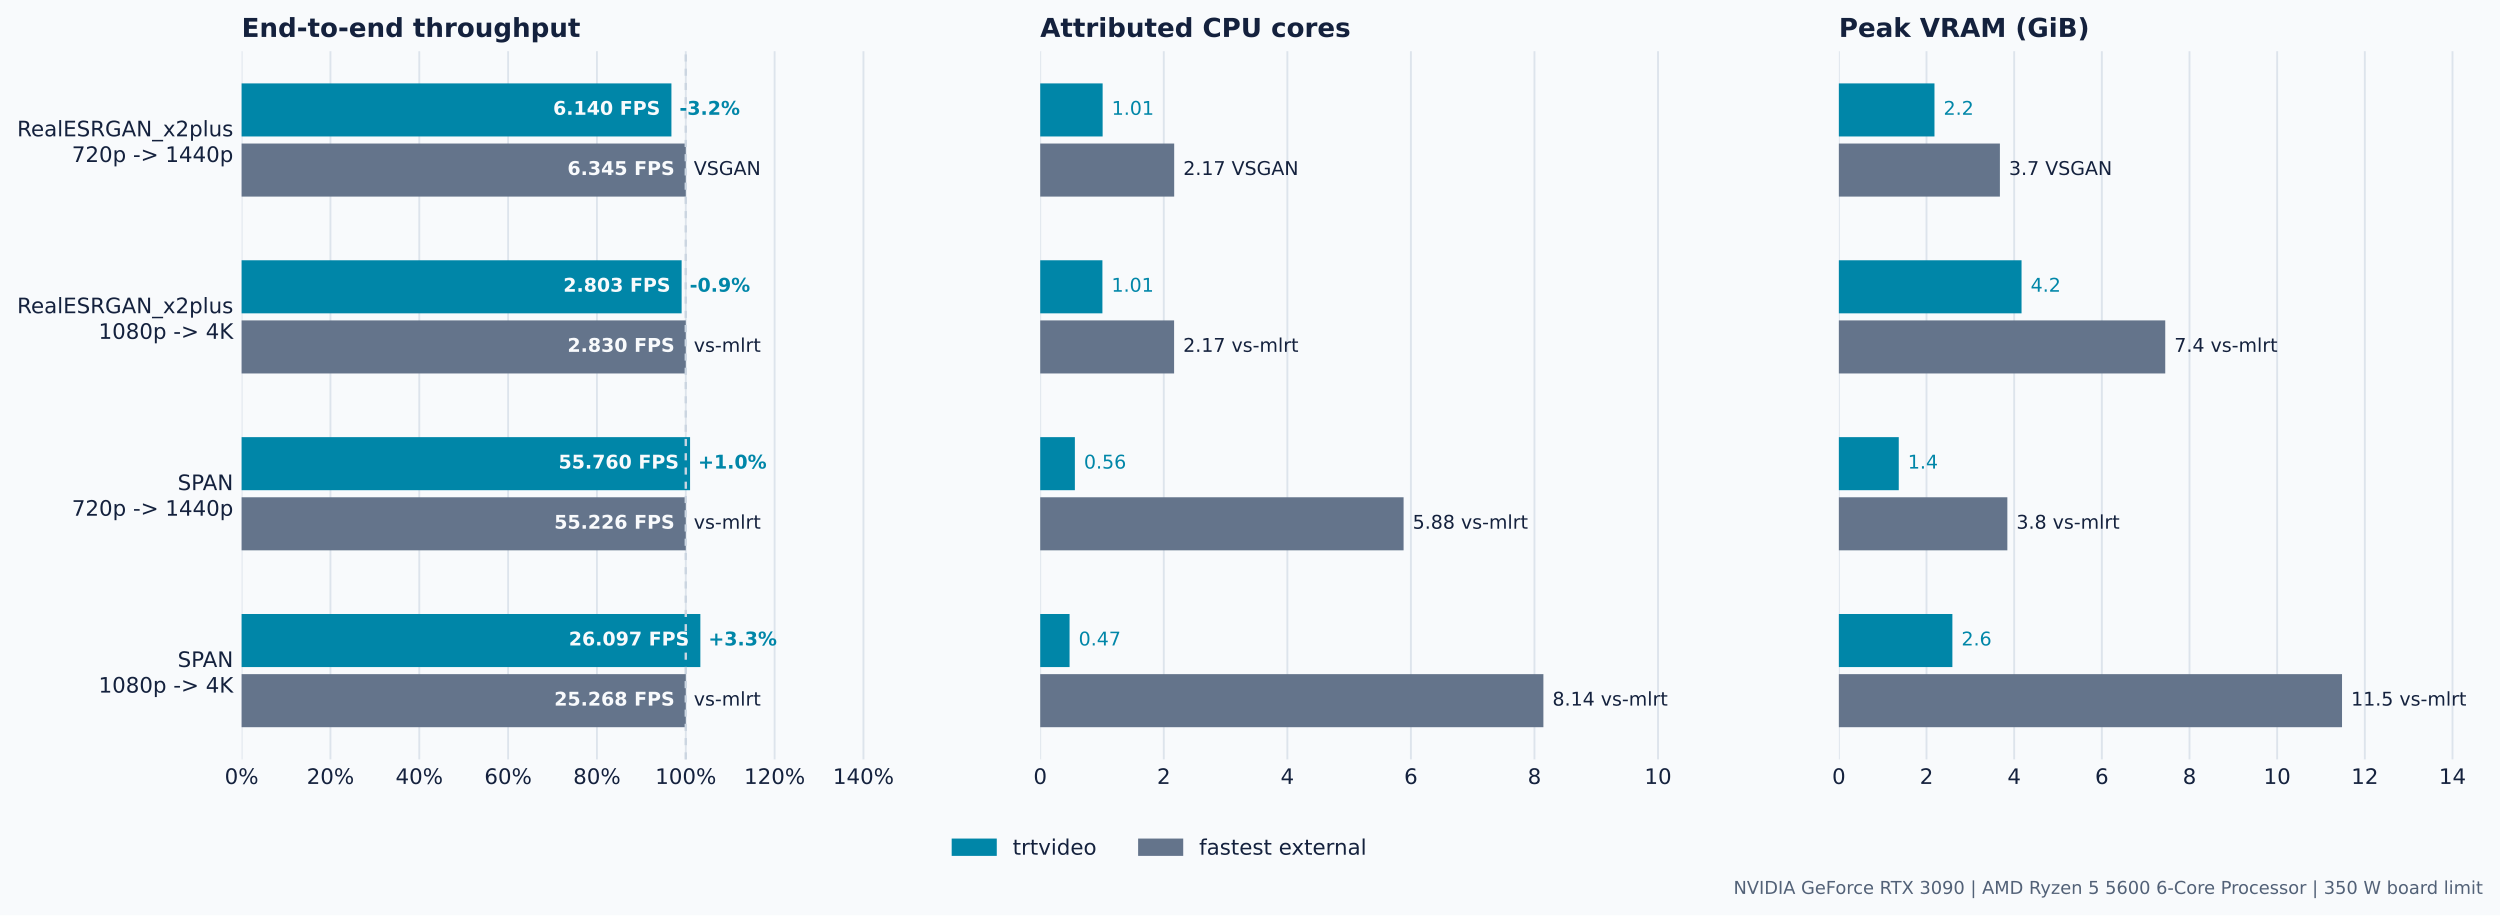
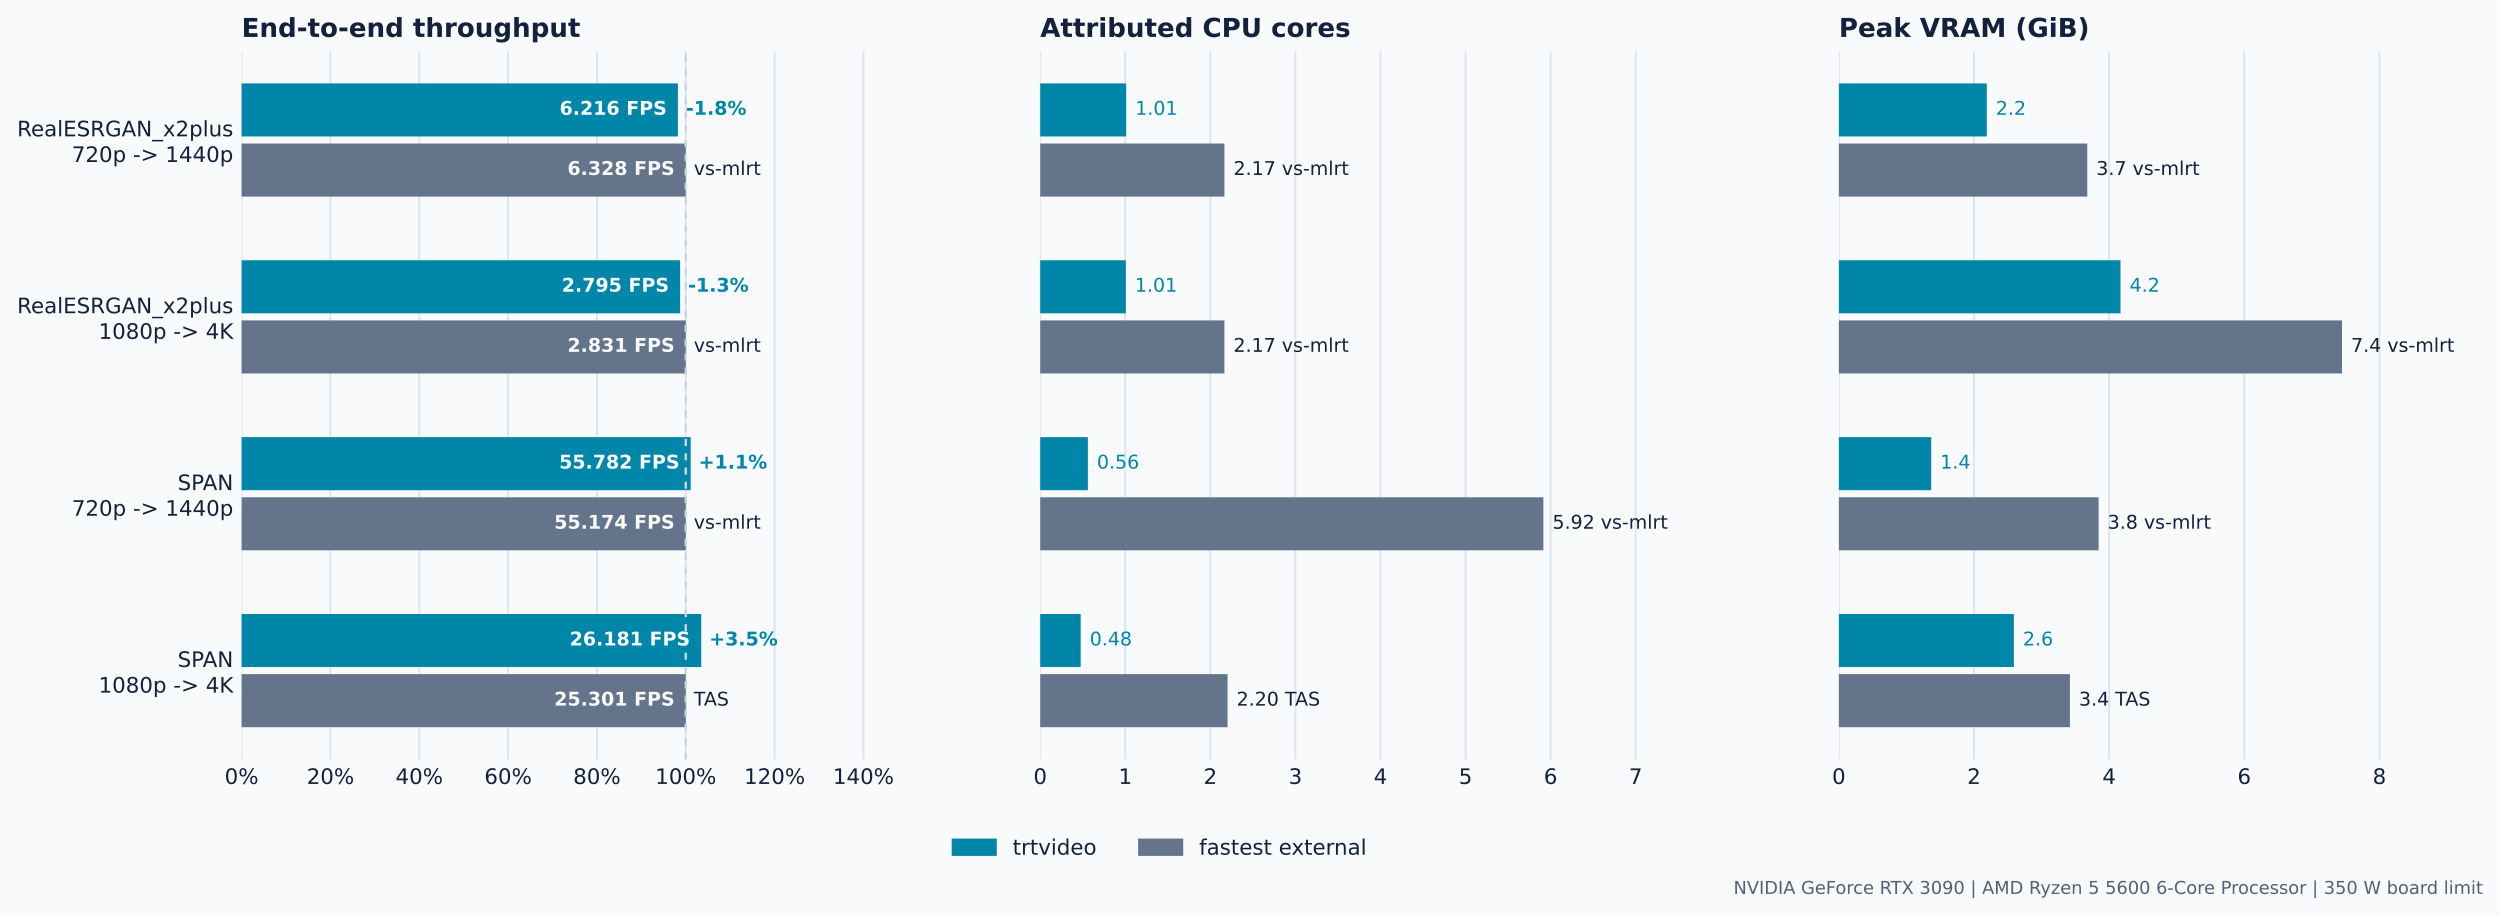
<svg xmlns="http://www.w3.org/2000/svg" width="1053.188pt" height="385.59pt" viewBox="0 0 1053.188 385.59" version="1.1">
  <defs>
    <style type="text/css">*{stroke-linejoin: round; stroke-linecap: butt}</style>
  </defs>
  <g id="figure_1">
    <g id="patch_1">
      <path d="M -0 385.59 L 1053.188 385.59 L 1053.188 0 L -0 0 z " style="fill: #f8fafc" />
    </g>
    <g id="axes_1">
      <g id="patch_2">
        <path d="M 101.78 319.926 L 373.104 319.926 L 373.104 21.558 L 101.78 21.558 z " style="fill: #f8fafc" />
      </g>
      <g id="matplotlib.axis_1">
        <g id="xtick_1">
          <g id="line2d_1">
            <path d="M 101.78 319.926 L 101.78 21.558 " clip-path="url(#p03f4d506e8)" style="fill: none; stroke: #cbd5e1; stroke-opacity: 0.6; stroke-width: 0.8; stroke-linecap: square" />
          </g>
          <g id="line2d_2" />
          <g id="text_1">
            <text style="font-size: 9px; font-family: 'DejaVu Sans'; text-anchor: middle; fill: #14213d" x="101.78" y="330.264" transform="rotate(-0 101.78 330.2642)">0%</text>
          </g>
        </g>
        <g id="xtick_2">
          <g id="line2d_3">
            <path d="M 139.204 319.926 L 139.204 21.558 " clip-path="url(#p03f4d506e8)" style="fill: none; stroke: #cbd5e1; stroke-opacity: 0.6; stroke-width: 0.8; stroke-linecap: square" />
          </g>
          <g id="line2d_4" />
          <g id="text_2">
            <text style="font-size: 9px; font-family: 'DejaVu Sans'; text-anchor: middle; fill: #14213d" x="139.204" y="330.264" transform="rotate(-0 139.204 330.2642)">20%</text>
          </g>
        </g>
        <g id="xtick_3">
          <g id="line2d_5">
            <path d="M 176.628 319.926 L 176.628 21.558 " clip-path="url(#p03f4d506e8)" style="fill: none; stroke: #cbd5e1; stroke-opacity: 0.6; stroke-width: 0.8; stroke-linecap: square" />
          </g>
          <g id="line2d_6" />
          <g id="text_3">
            <text style="font-size: 9px; font-family: 'DejaVu Sans'; text-anchor: middle; fill: #14213d" x="176.628" y="330.264" transform="rotate(-0 176.628 330.2642)">40%</text>
          </g>
        </g>
        <g id="xtick_4">
          <g id="line2d_7">
            <path d="M 214.052 319.926 L 214.052 21.558 " clip-path="url(#p03f4d506e8)" style="fill: none; stroke: #cbd5e1; stroke-opacity: 0.6; stroke-width: 0.8; stroke-linecap: square" />
          </g>
          <g id="line2d_8" />
          <g id="text_4">
            <text style="font-size: 9px; font-family: 'DejaVu Sans'; text-anchor: middle; fill: #14213d" x="214.052" y="330.264" transform="rotate(-0 214.0521 330.2642)">60%</text>
          </g>
        </g>
        <g id="xtick_5">
          <g id="line2d_9">
            <path d="M 251.476 319.926 L 251.476 21.558 " clip-path="url(#p03f4d506e8)" style="fill: none; stroke: #cbd5e1; stroke-opacity: 0.6; stroke-width: 0.8; stroke-linecap: square" />
          </g>
          <g id="line2d_10" />
          <g id="text_5">
            <text style="font-size: 9px; font-family: 'DejaVu Sans'; text-anchor: middle; fill: #14213d" x="251.476" y="330.264" transform="rotate(-0 251.4761 330.2642)">80%</text>
          </g>
        </g>
        <g id="xtick_6">
          <g id="line2d_11">
            <path d="M 288.9 319.926 L 288.9 21.558 " clip-path="url(#p03f4d506e8)" style="fill: none; stroke: #cbd5e1; stroke-opacity: 0.6; stroke-width: 0.8; stroke-linecap: square" />
          </g>
          <g id="line2d_12" />
          <g id="text_6">
            <text style="font-size: 9px; font-family: 'DejaVu Sans'; text-anchor: middle; fill: #14213d" x="288.9" y="330.264" transform="rotate(-0 288.9001 330.2642)">100%</text>
          </g>
        </g>
        <g id="xtick_7">
          <g id="line2d_13">
            <path d="M 326.324 319.926 L 326.324 21.558 " clip-path="url(#p03f4d506e8)" style="fill: none; stroke: #cbd5e1; stroke-opacity: 0.6; stroke-width: 0.8; stroke-linecap: square" />
          </g>
          <g id="line2d_14" />
          <g id="text_7">
            <text style="font-size: 9px; font-family: 'DejaVu Sans'; text-anchor: middle; fill: #14213d" x="326.324" y="330.264" transform="rotate(-0 326.3241 330.2642)">120%</text>
          </g>
        </g>
        <g id="xtick_8">
          <g id="line2d_15">
            <path d="M 363.748 319.926 L 363.748 21.558 " clip-path="url(#p03f4d506e8)" style="fill: none; stroke: #cbd5e1; stroke-opacity: 0.6; stroke-width: 0.8; stroke-linecap: square" />
          </g>
          <g id="line2d_16" />
          <g id="text_8">
            <text style="font-size: 9px; font-family: 'DejaVu Sans'; text-anchor: middle; fill: #14213d" x="363.748" y="330.264" transform="rotate(-0 363.7481 330.2642)">140%</text>
          </g>
        </g>
      </g>
      <g id="matplotlib.axis_2">
        <g id="ytick_1">
          <g id="line2d_17" />
          <g id="text_9">
            <text style="font-size: 9px; font-family: 'DejaVu Sans'; fill: #14213d" transform="translate(7.2 57.43491)">RealESRGAN_x2plus</text>
            <text style="font-size: 9px; font-family: 'DejaVu Sans'; fill: #14213d" transform="translate(30.25969 68.23667)">720p -&gt; 1440p</text>
          </g>
        </g>
        <g id="ytick_2">
          <g id="line2d_18" />
          <g id="text_10">
            <text style="font-size: 9px; font-family: 'DejaVu Sans'; fill: #14213d" transform="translate(7.2 131.9524)">RealESRGAN_x2plus</text>
            <text style="font-size: 9px; font-family: 'DejaVu Sans'; fill: #14213d" transform="translate(41.52375 142.7542)">1080p -&gt; 4K</text>
          </g>
        </g>
        <g id="ytick_3">
          <g id="line2d_19" />
          <g id="text_11">
            <text style="font-size: 9px; font-family: 'DejaVu Sans'; fill: #14213d" transform="translate(74.82516 206.4695)">SPAN</text>
            <text style="font-size: 9px; font-family: 'DejaVu Sans'; fill: #14213d" transform="translate(30.25969 217.2713)">720p -&gt; 1440p</text>
          </g>
        </g>
        <g id="ytick_4">
          <g id="line2d_20" />
          <g id="text_12">
            <text style="font-size: 9px; font-family: 'DejaVu Sans'; fill: #14213d" transform="translate(74.82516 280.987)">SPAN</text>
            <text style="font-size: 9px; font-family: 'DejaVu Sans'; fill: #14213d" transform="translate(41.52375 291.7888)">1080p -&gt; 4K</text>
          </g>
        </g>
      </g>
      <g id="patch_3">
-         <path d="M 101.78 57.476 L 282.854 57.476 L 282.854 35.12 L 101.78 35.12 z " clip-path="url(#p03f4d506e8)" style="fill: #0086a8" />
+         <path d="M 101.78 57.476 L 285.584 57.476 L 285.584 35.12 L 101.78 35.12 z " clip-path="url(#p03f4d506e8)" style="fill: #0086a8" />
      </g>
      <g id="patch_4">
-         <path d="M 101.78 131.993 L 287.155 131.993 L 287.155 109.638 L 101.78 109.638 z " clip-path="url(#p03f4d506e8)" style="fill: #0086a8" />
+         <path d="M 101.78 131.993 L 286.525 131.993 L 286.525 109.638 L 101.78 109.638 z " clip-path="url(#p03f4d506e8)" style="fill: #0086a8" />
      </g>
      <g id="patch_5">
-         <path d="M 101.78 206.511 L 290.711 206.511 L 290.711 184.155 L 101.78 184.155 z " clip-path="url(#p03f4d506e8)" style="fill: #0086a8" />
+         <path d="M 101.78 206.511 L 290.964 206.511 L 290.964 184.155 L 101.78 184.155 z " clip-path="url(#p03f4d506e8)" style="fill: #0086a8" />
      </g>
      <g id="patch_6">
-         <path d="M 101.78 281.028 L 295.043 281.028 L 295.043 258.673 L 101.78 258.673 z " clip-path="url(#p03f4d506e8)" style="fill: #0086a8" />
+         <path d="M 101.78 281.028 L 295.406 281.028 L 295.406 258.673 L 101.78 258.673 z " clip-path="url(#p03f4d506e8)" style="fill: #0086a8" />
      </g>
      <g id="patch_7">
        <path d="M 101.78 82.812 L 288.9 82.812 L 288.9 60.456 L 101.78 60.456 z " clip-path="url(#p03f4d506e8)" style="fill: #64748b" />
      </g>
      <g id="patch_8">
        <path d="M 101.78 157.329 L 288.9 157.329 L 288.9 134.974 L 101.78 134.974 z " clip-path="url(#p03f4d506e8)" style="fill: #64748b" />
      </g>
      <g id="patch_9">
        <path d="M 101.78 231.847 L 288.9 231.847 L 288.9 209.491 L 101.78 209.491 z " clip-path="url(#p03f4d506e8)" style="fill: #64748b" />
      </g>
      <g id="patch_10">
        <path d="M 101.78 306.364 L 288.9 306.364 L 288.9 284.009 L 101.78 284.009 z " clip-path="url(#p03f4d506e8)" style="fill: #64748b" />
      </g>
      <g id="line2d_21">
        <path d="M 288.9 319.926 L 288.9 21.558 " clip-path="url(#p03f4d506e8)" style="fill: none; stroke-dasharray: 3,3; stroke-dashoffset: 0; stroke: #cbd5e1" />
      </g>
      <g id="text_13">
-         <text style="font-weight: 700; font-size: 8px; font-family: 'DejaVu Sans'; text-anchor: end; fill: #f8fafc" x="278.176" y="48.376" transform="rotate(-0 278.1765 48.37621)">6.140 FPS</text>
+         <text style="font-weight: 700; font-size: 8px; font-family: 'DejaVu Sans'; text-anchor: end; fill: #f8fafc" x="280.906" y="48.376" transform="rotate(-0 280.9059 48.37621)">6.216 FPS</text>
      </g>
      <g id="text_14">
-         <text style="font-weight: 700; font-size: 8px; font-family: 'DejaVu Sans'; text-anchor: start; fill: #0086a8" x="286.223" y="48.376" transform="rotate(-0 286.2226 48.37621)">-3.2%</text>
+         <text style="font-weight: 700; font-size: 8px; font-family: 'DejaVu Sans'; text-anchor: start; fill: #0086a8" x="288.952" y="48.376" transform="rotate(-0 288.9521 48.37621)">-1.8%</text>
      </g>
      <g id="text_15">
-         <text style="font-weight: 700; font-size: 8px; font-family: 'DejaVu Sans'; text-anchor: end; fill: #f8fafc" x="284.222" y="73.712" transform="rotate(-0 284.2221 73.71215)">6.345 FPS</text>
+         <text style="font-weight: 700; font-size: 8px; font-family: 'DejaVu Sans'; text-anchor: end; fill: #f8fafc" x="284.222" y="73.712" transform="rotate(-0 284.2221 73.71215)">6.328 FPS</text>
      </g>
      <g id="text_16">
-         <text style="font-size: 8px; font-family: 'DejaVu Sans'; text-anchor: start; fill: #14213d" x="292.268" y="73.712" transform="rotate(-0 292.2683 73.71215)">VSGAN</text>
+         <text style="font-size: 8px; font-family: 'DejaVu Sans'; text-anchor: start; fill: #14213d" x="292.268" y="73.712" transform="rotate(-0 292.2683 73.71247)">vs-mlrt</text>
      </g>
      <g id="text_17">
-         <text style="font-weight: 700; font-size: 8px; font-family: 'DejaVu Sans'; text-anchor: end; fill: #f8fafc" x="282.477" y="122.894" transform="rotate(-0 282.4769 122.8937)">2.803 FPS</text>
+         <text style="font-weight: 700; font-size: 8px; font-family: 'DejaVu Sans'; text-anchor: end; fill: #f8fafc" x="281.847" y="122.894" transform="rotate(-0 281.8474 122.8937)">2.795 FPS</text>
      </g>
      <g id="text_18">
-         <text style="font-weight: 700; font-size: 8px; font-family: 'DejaVu Sans'; text-anchor: start; fill: #0086a8" x="290.523" y="122.894" transform="rotate(-0 290.5231 122.8937)">-0.9%</text>
+         <text style="font-weight: 700; font-size: 8px; font-family: 'DejaVu Sans'; text-anchor: start; fill: #0086a8" x="289.894" y="122.894" transform="rotate(-0 289.8936 122.8937)">-1.3%</text>
      </g>
      <g id="text_19">
-         <text style="font-weight: 700; font-size: 8px; font-family: 'DejaVu Sans'; text-anchor: end; fill: #f8fafc" x="284.222" y="148.23" transform="rotate(-0 284.2221 148.2296)">2.830 FPS</text>
+         <text style="font-weight: 700; font-size: 8px; font-family: 'DejaVu Sans'; text-anchor: end; fill: #f8fafc" x="284.222" y="148.23" transform="rotate(-0 284.2221 148.2296)">2.831 FPS</text>
      </g>
      <g id="text_20">
        <text style="font-size: 8px; font-family: 'DejaVu Sans'; text-anchor: start; fill: #14213d" x="292.268" y="148.23" transform="rotate(-0 292.2683 148.23)">vs-mlrt</text>
      </g>
      <g id="text_21">
-         <text style="font-weight: 700; font-size: 8px; font-family: 'DejaVu Sans'; text-anchor: end; fill: #f8fafc" x="286.033" y="197.411" transform="rotate(-0 286.0326 197.4112)">55.760 FPS</text>
+         <text style="font-weight: 700; font-size: 8px; font-family: 'DejaVu Sans'; text-anchor: end; fill: #f8fafc" x="286.286" y="197.411" transform="rotate(-0 286.2857 197.4112)">55.782 FPS</text>
      </g>
      <g id="text_22">
-         <text style="font-weight: 700; font-size: 8px; font-family: 'DejaVu Sans'; text-anchor: start; fill: #0086a8" x="294.079" y="197.411" transform="rotate(-0 294.0787 197.4112)">+1.0%</text>
+         <text style="font-weight: 700; font-size: 8px; font-family: 'DejaVu Sans'; text-anchor: start; fill: #0086a8" x="294.332" y="197.411" transform="rotate(-0 294.3319 197.4112)">+1.1%</text>
      </g>
      <g id="text_23">
-         <text style="font-weight: 700; font-size: 8px; font-family: 'DejaVu Sans'; text-anchor: end; fill: #f8fafc" x="284.222" y="222.747" transform="rotate(-0 284.2221 222.7471)">55.226 FPS</text>
+         <text style="font-weight: 700; font-size: 8px; font-family: 'DejaVu Sans'; text-anchor: end; fill: #f8fafc" x="284.222" y="222.747" transform="rotate(-0 284.2221 222.7471)">55.174 FPS</text>
      </g>
      <g id="text_24">
        <text style="font-size: 8px; font-family: 'DejaVu Sans'; text-anchor: start; fill: #14213d" x="292.268" y="222.747" transform="rotate(-0 292.2683 222.7474)">vs-mlrt</text>
      </g>
      <g id="text_25">
-         <text style="font-weight: 700; font-size: 8px; font-family: 'DejaVu Sans'; text-anchor: end; fill: #f8fafc" x="290.365" y="271.929" transform="rotate(-0 290.3651 271.9287)">26.097 FPS</text>
+         <text style="font-weight: 700; font-size: 8px; font-family: 'DejaVu Sans'; text-anchor: end; fill: #f8fafc" x="290.728" y="271.929" transform="rotate(-0 290.7283 271.9287)">26.181 FPS</text>
      </g>
      <g id="text_26">
-         <text style="font-weight: 700; font-size: 8px; font-family: 'DejaVu Sans'; text-anchor: start; fill: #0086a8" x="298.411" y="271.929" transform="rotate(-0 298.4113 271.9287)">+3.3%</text>
+         <text style="font-weight: 700; font-size: 8px; font-family: 'DejaVu Sans'; text-anchor: start; fill: #0086a8" x="298.774" y="271.929" transform="rotate(-0 298.7745 271.9287)">+3.5%</text>
      </g>
      <g id="text_27">
-         <text style="font-weight: 700; font-size: 8px; font-family: 'DejaVu Sans'; text-anchor: end; fill: #f8fafc" x="284.222" y="297.265" transform="rotate(-0 284.2221 297.2646)">25.268 FPS</text>
+         <text style="font-weight: 700; font-size: 8px; font-family: 'DejaVu Sans'; text-anchor: end; fill: #f8fafc" x="284.222" y="297.265" transform="rotate(-0 284.2221 297.2646)">25.301 FPS</text>
      </g>
      <g id="text_28">
-         <text style="font-size: 8px; font-family: 'DejaVu Sans'; text-anchor: start; fill: #14213d" x="292.268" y="297.265" transform="rotate(-0 292.2683 297.2649)">vs-mlrt</text>
+         <text style="font-size: 8px; font-family: 'DejaVu Sans'; text-anchor: start; fill: #14213d" x="292.268" y="297.265" transform="rotate(-0 292.2683 297.2646)">TAS</text>
      </g>
      <g id="text_29">
        <text style="font-weight: 700; font-size: 11px; font-family: 'DejaVu Sans'; text-anchor: start; fill: #14213d" x="101.78" y="15.558" transform="rotate(-0 101.78 15.55828)">End-to-end throughput</text>
      </g>
    </g>
    <g id="axes_2">
      <g id="patch_11">
        <path d="M 438.222 319.926 L 709.546 319.926 L 709.546 21.558 L 438.222 21.558 z " style="fill: #f8fafc" />
      </g>
      <g id="matplotlib.axis_3">
        <g id="xtick_9">
          <g id="line2d_22">
            <path d="M 438.222 319.926 L 438.222 21.558 " clip-path="url(#pa7a51d310b)" style="fill: none; stroke: #cbd5e1; stroke-opacity: 0.6; stroke-width: 0.8; stroke-linecap: square" />
          </g>
          <g id="line2d_23" />
          <g id="text_30">
            <text style="font-size: 9px; font-family: 'DejaVu Sans'; text-anchor: middle; fill: #14213d" x="438.222" y="330.264" transform="rotate(-0 438.2219 330.2642)">0</text>
          </g>
        </g>
        <g id="xtick_10">
          <g id="line2d_24">
-             <path d="M 490.274 319.926 L 490.274 21.558 " clip-path="url(#pa7a51d310b)" style="fill: none; stroke: #cbd5e1; stroke-opacity: 0.6; stroke-width: 0.8; stroke-linecap: square" />
+             <path d="M 474.057 319.926 L 474.057 21.558 " clip-path="url(#pa7a51d310b)" style="fill: none; stroke: #cbd5e1; stroke-opacity: 0.6; stroke-width: 0.8; stroke-linecap: square" />
          </g>
          <g id="line2d_25" />
          <g id="text_31">
-             <text style="font-size: 9px; font-family: 'DejaVu Sans'; text-anchor: middle; fill: #14213d" x="490.274" y="330.264" transform="rotate(-0 490.2743 330.2642)">2</text>
+             <text style="font-size: 9px; font-family: 'DejaVu Sans'; text-anchor: middle; fill: #14213d" x="474.057" y="330.264" transform="rotate(-0 474.0574 330.2642)">1</text>
          </g>
        </g>
        <g id="xtick_11">
          <g id="line2d_26">
-             <path d="M 542.327 319.926 L 542.327 21.558 " clip-path="url(#pa7a51d310b)" style="fill: none; stroke: #cbd5e1; stroke-opacity: 0.6; stroke-width: 0.8; stroke-linecap: square" />
+             <path d="M 509.893 319.926 L 509.893 21.558 " clip-path="url(#pa7a51d310b)" style="fill: none; stroke: #cbd5e1; stroke-opacity: 0.6; stroke-width: 0.8; stroke-linecap: square" />
          </g>
          <g id="line2d_27" />
          <g id="text_32">
-             <text style="font-size: 9px; font-family: 'DejaVu Sans'; text-anchor: middle; fill: #14213d" x="542.327" y="330.264" transform="rotate(-0 542.3267 330.2642)">4</text>
+             <text style="font-size: 9px; font-family: 'DejaVu Sans'; text-anchor: middle; fill: #14213d" x="509.893" y="330.264" transform="rotate(-0 509.8928 330.2642)">2</text>
          </g>
        </g>
        <g id="xtick_12">
          <g id="line2d_28">
-             <path d="M 594.379 319.926 L 594.379 21.558 " clip-path="url(#pa7a51d310b)" style="fill: none; stroke: #cbd5e1; stroke-opacity: 0.6; stroke-width: 0.8; stroke-linecap: square" />
+             <path d="M 545.728 319.926 L 545.728 21.558 " clip-path="url(#pa7a51d310b)" style="fill: none; stroke: #cbd5e1; stroke-opacity: 0.6; stroke-width: 0.8; stroke-linecap: square" />
          </g>
          <g id="line2d_29" />
          <g id="text_33">
-             <text style="font-size: 9px; font-family: 'DejaVu Sans'; text-anchor: middle; fill: #14213d" x="594.379" y="330.264" transform="rotate(-0 594.379 330.2642)">6</text>
+             <text style="font-size: 9px; font-family: 'DejaVu Sans'; text-anchor: middle; fill: #14213d" x="545.728" y="330.264" transform="rotate(-0 545.7283 330.2642)">3</text>
          </g>
        </g>
        <g id="xtick_13">
          <g id="line2d_30">
-             <path d="M 646.431 319.926 L 646.431 21.558 " clip-path="url(#pa7a51d310b)" style="fill: none; stroke: #cbd5e1; stroke-opacity: 0.6; stroke-width: 0.8; stroke-linecap: square" />
+             <path d="M 581.564 319.926 L 581.564 21.558 " clip-path="url(#pa7a51d310b)" style="fill: none; stroke: #cbd5e1; stroke-opacity: 0.6; stroke-width: 0.8; stroke-linecap: square" />
          </g>
          <g id="line2d_31" />
          <g id="text_34">
-             <text style="font-size: 9px; font-family: 'DejaVu Sans'; text-anchor: middle; fill: #14213d" x="646.431" y="330.264" transform="rotate(-0 646.4314 330.2642)">8</text>
+             <text style="font-size: 9px; font-family: 'DejaVu Sans'; text-anchor: middle; fill: #14213d" x="581.564" y="330.264" transform="rotate(-0 581.5637 330.2642)">4</text>
          </g>
        </g>
        <g id="xtick_14">
          <g id="line2d_32">
-             <path d="M 698.484 319.926 L 698.484 21.558 " clip-path="url(#pa7a51d310b)" style="fill: none; stroke: #cbd5e1; stroke-opacity: 0.6; stroke-width: 0.8; stroke-linecap: square" />
+             <path d="M 617.399 319.926 L 617.399 21.558 " clip-path="url(#pa7a51d310b)" style="fill: none; stroke: #cbd5e1; stroke-opacity: 0.6; stroke-width: 0.8; stroke-linecap: square" />
          </g>
          <g id="line2d_33" />
          <g id="text_35">
-             <text style="font-size: 9px; font-family: 'DejaVu Sans'; text-anchor: middle; fill: #14213d" x="698.484" y="330.264" transform="rotate(-0 698.4837 330.2642)">10</text>
+             <text style="font-size: 9px; font-family: 'DejaVu Sans'; text-anchor: middle; fill: #14213d" x="617.399" y="330.264" transform="rotate(-0 617.3991 330.2642)">5</text>
+           </g>
+         </g>
+         <g id="xtick_15">
+           <g id="line2d_34">
+             <path d="M 653.235 319.926 L 653.235 21.558 " clip-path="url(#pa7a51d310b)" style="fill: none; stroke: #cbd5e1; stroke-opacity: 0.6; stroke-width: 0.8; stroke-linecap: square" />
+           </g>
+           <g id="line2d_35" />
+           <g id="text_36">
+             <text style="font-size: 9px; font-family: 'DejaVu Sans'; text-anchor: middle; fill: #14213d" x="653.235" y="330.264" transform="rotate(-0 653.2346 330.2642)">6</text>
+           </g>
+         </g>
+         <g id="xtick_16">
+           <g id="line2d_36">
+             <path d="M 689.07 319.926 L 689.07 21.558 " clip-path="url(#pa7a51d310b)" style="fill: none; stroke: #cbd5e1; stroke-opacity: 0.6; stroke-width: 0.8; stroke-linecap: square" />
+           </g>
+           <g id="line2d_37" />
+           <g id="text_37">
+             <text style="font-size: 9px; font-family: 'DejaVu Sans'; text-anchor: middle; fill: #14213d" x="689.07" y="330.264" transform="rotate(-0 689.07 330.2642)">7</text>
          </g>
        </g>
      </g>
      <g id="matplotlib.axis_4">
        <g id="ytick_5">
-           <g id="line2d_34" />
+           <g id="line2d_38" />
        </g>
        <g id="ytick_6">
-           <g id="line2d_35" />
+           <g id="line2d_39" />
        </g>
        <g id="ytick_7">
-           <g id="line2d_36" />
+           <g id="line2d_40" />
        </g>
        <g id="ytick_8">
-           <g id="line2d_37" />
+           <g id="line2d_41" />
        </g>
      </g>
      <g id="patch_12">
-         <path d="M 438.222 57.476 L 464.512 57.476 L 464.512 35.12 L 438.222 35.12 z " clip-path="url(#pa7a51d310b)" style="fill: #0086a8" />
+         <path d="M 438.222 57.476 L 474.426 57.476 L 474.426 35.12 L 438.222 35.12 z " clip-path="url(#pa7a51d310b)" style="fill: #0086a8" />
      </g>
      <g id="patch_13">
-         <path d="M 438.222 131.993 L 464.418 131.993 L 464.418 109.638 L 438.222 109.638 z " clip-path="url(#pa7a51d310b)" style="fill: #0086a8" />
+         <path d="M 438.222 131.993 L 474.288 131.993 L 474.288 109.638 L 438.222 109.638 z " clip-path="url(#pa7a51d310b)" style="fill: #0086a8" />
      </g>
      <g id="patch_14">
-         <path d="M 438.222 206.511 L 452.818 206.511 L 452.818 184.155 L 438.222 184.155 z " clip-path="url(#pa7a51d310b)" style="fill: #0086a8" />
+         <path d="M 438.222 206.511 L 458.298 206.511 L 458.298 184.155 L 438.222 184.155 z " clip-path="url(#pa7a51d310b)" style="fill: #0086a8" />
      </g>
      <g id="patch_15">
-         <path d="M 438.222 281.028 L 450.584 281.028 L 450.584 258.673 L 438.222 258.673 z " clip-path="url(#pa7a51d310b)" style="fill: #0086a8" />
+         <path d="M 438.222 281.028 L 455.261 281.028 L 455.261 258.673 L 438.222 258.673 z " clip-path="url(#pa7a51d310b)" style="fill: #0086a8" />
      </g>
      <g id="patch_16">
-         <path d="M 438.222 82.812 L 494.655 82.812 L 494.655 60.456 L 438.222 60.456 z " clip-path="url(#pa7a51d310b)" style="fill: #64748b" />
+         <path d="M 438.222 82.812 L 515.817 82.812 L 515.817 60.456 L 438.222 60.456 z " clip-path="url(#pa7a51d310b)" style="fill: #64748b" />
      </g>
      <g id="patch_17">
-         <path d="M 438.222 157.329 L 494.617 157.329 L 494.617 134.974 L 438.222 134.974 z " clip-path="url(#pa7a51d310b)" style="fill: #64748b" />
+         <path d="M 438.222 157.329 L 515.811 157.329 L 515.811 134.974 L 438.222 134.974 z " clip-path="url(#pa7a51d310b)" style="fill: #64748b" />
      </g>
      <g id="patch_18">
-         <path d="M 438.222 231.847 L 591.298 231.847 L 591.298 209.491 L 438.222 209.491 z " clip-path="url(#pa7a51d310b)" style="fill: #64748b" />
+         <path d="M 438.222 231.847 L 650.194 231.847 L 650.194 209.491 L 438.222 209.491 z " clip-path="url(#pa7a51d310b)" style="fill: #64748b" />
      </g>
      <g id="patch_19">
-         <path d="M 438.222 306.364 L 650.194 306.364 L 650.194 284.009 L 438.222 284.009 z " clip-path="url(#pa7a51d310b)" style="fill: #64748b" />
-       </g>
-       <g id="text_36">
-         <text style="font-size: 8px; font-family: 'DejaVu Sans'; text-anchor: start; fill: #0086a8" x="468.327" y="48.376" transform="rotate(-0 468.3274 48.37621)">1.01</text>
-       </g>
-       <g id="text_37">
-         <text style="font-size: 8px; font-family: 'DejaVu Sans'; text-anchor: start; fill: #14213d" x="498.471" y="73.712" transform="rotate(-0 498.4708 73.71215)">2.17 VSGAN</text>
+         <path d="M 438.222 306.364 L 517.135 306.364 L 517.135 284.009 L 438.222 284.009 z " clip-path="url(#pa7a51d310b)" style="fill: #64748b" />
      </g>
      <g id="text_38">
-         <text style="font-size: 8px; font-family: 'DejaVu Sans'; text-anchor: start; fill: #0086a8" x="468.234" y="122.894" transform="rotate(-0 468.2338 122.8937)">1.01</text>
+         <text style="font-size: 8px; font-family: 'DejaVu Sans'; text-anchor: start; fill: #0086a8" x="478.241" y="48.376" transform="rotate(-0 478.2413 48.37621)">1.01</text>
      </g>
      <g id="text_39">
-         <text style="font-size: 8px; font-family: 'DejaVu Sans'; text-anchor: start; fill: #14213d" x="498.432" y="148.23" transform="rotate(-0 498.4321 148.23)">2.17 vs-mlrt</text>
+         <text style="font-size: 8px; font-family: 'DejaVu Sans'; text-anchor: start; fill: #14213d" x="519.633" y="73.712" transform="rotate(-0 519.6326 73.71247)">2.17 vs-mlrt</text>
      </g>
      <g id="text_40">
-         <text style="font-size: 8px; font-family: 'DejaVu Sans'; text-anchor: start; fill: #0086a8" x="456.634" y="197.411" transform="rotate(-0 456.6336 197.4112)">0.56</text>
+         <text style="font-size: 8px; font-family: 'DejaVu Sans'; text-anchor: start; fill: #0086a8" x="478.103" y="122.894" transform="rotate(-0 478.1033 122.8937)">1.01</text>
      </g>
      <g id="text_41">
-         <text style="font-size: 8px; font-family: 'DejaVu Sans'; text-anchor: start; fill: #14213d" x="595.113" y="222.747" transform="rotate(-0 595.1132 222.7474)">5.88 vs-mlrt</text>
+         <text style="font-size: 8px; font-family: 'DejaVu Sans'; text-anchor: start; fill: #14213d" x="519.626" y="148.23" transform="rotate(-0 519.6261 148.23)">2.17 vs-mlrt</text>
      </g>
      <g id="text_42">
-         <text style="font-size: 8px; font-family: 'DejaVu Sans'; text-anchor: start; fill: #0086a8" x="454.399" y="271.929" transform="rotate(-0 454.3994 271.9287)">0.47</text>
+         <text style="font-size: 8px; font-family: 'DejaVu Sans'; text-anchor: start; fill: #0086a8" x="462.114" y="197.411" transform="rotate(-0 462.114 197.4112)">0.56</text>
      </g>
      <g id="text_43">
-         <text style="font-size: 8px; font-family: 'DejaVu Sans'; text-anchor: start; fill: #14213d" x="654.009" y="297.265" transform="rotate(-0 654.0094 297.2649)">8.14 vs-mlrt</text>
+         <text style="font-size: 8px; font-family: 'DejaVu Sans'; text-anchor: start; fill: #14213d" x="654.009" y="222.747" transform="rotate(-0 654.0094 222.7474)">5.92 vs-mlrt</text>
      </g>
      <g id="text_44">
+         <text style="font-size: 8px; font-family: 'DejaVu Sans'; text-anchor: start; fill: #0086a8" x="459.076" y="271.929" transform="rotate(-0 459.076 271.9287)">0.48</text>
+       </g>
+       <g id="text_45">
+         <text style="font-size: 8px; font-family: 'DejaVu Sans'; text-anchor: start; fill: #14213d" x="520.95" y="297.265" transform="rotate(-0 520.9503 297.2646)">2.20 TAS</text>
+       </g>
+       <g id="text_46">
        <text style="font-weight: 700; font-size: 11px; font-family: 'DejaVu Sans'; text-anchor: start; fill: #14213d" x="438.222" y="15.558" transform="rotate(-0 438.2219 15.55828)">Attributed CPU cores</text>
      </g>
    </g>
    <g id="axes_3">
      <g id="patch_20">
        <path d="M 774.664 319.926 L 1045.988 319.926 L 1045.988 21.558 L 774.664 21.558 z " style="fill: #f8fafc" />
      </g>
      <g id="matplotlib.axis_5">
-         <g id="xtick_15">
-           <g id="line2d_38">
-             <path d="M 774.664 319.926 L 774.664 21.558 " clip-path="url(#pffd3c5bd33)" style="fill: none; stroke: #cbd5e1; stroke-opacity: 0.6; stroke-width: 0.8; stroke-linecap: square" />
-           </g>
-           <g id="line2d_39" />
-           <g id="text_45">
-             <text style="font-size: 9px; font-family: 'DejaVu Sans'; text-anchor: middle; fill: #14213d" x="774.664" y="330.264" transform="rotate(-0 774.6639 330.2642)">0</text>
-           </g>
-         </g>
-         <g id="xtick_16">
-           <g id="line2d_40">
-             <path d="M 811.593 319.926 L 811.593 21.558 " clip-path="url(#pffd3c5bd33)" style="fill: none; stroke: #cbd5e1; stroke-opacity: 0.6; stroke-width: 0.8; stroke-linecap: square" />
-           </g>
-           <g id="line2d_41" />
-           <g id="text_46">
-             <text style="font-size: 9px; font-family: 'DejaVu Sans'; text-anchor: middle; fill: #14213d" x="811.593" y="330.264" transform="rotate(-0 811.5934 330.2642)">2</text>
-           </g>
-         </g>
        <g id="xtick_17">
          <g id="line2d_42">
-             <path d="M 848.523 319.926 L 848.523 21.558 " clip-path="url(#pffd3c5bd33)" style="fill: none; stroke: #cbd5e1; stroke-opacity: 0.6; stroke-width: 0.8; stroke-linecap: square" />
+             <path d="M 774.664 319.926 L 774.664 21.558 " clip-path="url(#pffd3c5bd33)" style="fill: none; stroke: #cbd5e1; stroke-opacity: 0.6; stroke-width: 0.8; stroke-linecap: square" />
          </g>
          <g id="line2d_43" />
          <g id="text_47">
-             <text style="font-size: 9px; font-family: 'DejaVu Sans'; text-anchor: middle; fill: #14213d" x="848.523" y="330.264" transform="rotate(-0 848.523 330.2642)">4</text>
+             <text style="font-size: 9px; font-family: 'DejaVu Sans'; text-anchor: middle; fill: #14213d" x="774.664" y="330.264" transform="rotate(-0 774.6639 330.2642)">0</text>
          </g>
        </g>
        <g id="xtick_18">
          <g id="line2d_44">
-             <path d="M 885.453 319.926 L 885.453 21.558 " clip-path="url(#pffd3c5bd33)" style="fill: none; stroke: #cbd5e1; stroke-opacity: 0.6; stroke-width: 0.8; stroke-linecap: square" />
+             <path d="M 831.595 319.926 L 831.595 21.558 " clip-path="url(#pffd3c5bd33)" style="fill: none; stroke: #cbd5e1; stroke-opacity: 0.6; stroke-width: 0.8; stroke-linecap: square" />
          </g>
          <g id="line2d_45" />
          <g id="text_48">
-             <text style="font-size: 9px; font-family: 'DejaVu Sans'; text-anchor: middle; fill: #14213d" x="885.453" y="330.264" transform="rotate(-0 885.4526 330.2642)">6</text>
+             <text style="font-size: 9px; font-family: 'DejaVu Sans'; text-anchor: middle; fill: #14213d" x="831.595" y="330.264" transform="rotate(-0 831.5951 330.2642)">2</text>
          </g>
        </g>
        <g id="xtick_19">
          <g id="line2d_46">
-             <path d="M 922.382 319.926 L 922.382 21.558 " clip-path="url(#pffd3c5bd33)" style="fill: none; stroke: #cbd5e1; stroke-opacity: 0.6; stroke-width: 0.8; stroke-linecap: square" />
+             <path d="M 888.526 319.926 L 888.526 21.558 " clip-path="url(#pffd3c5bd33)" style="fill: none; stroke: #cbd5e1; stroke-opacity: 0.6; stroke-width: 0.8; stroke-linecap: square" />
          </g>
          <g id="line2d_47" />
          <g id="text_49">
-             <text style="font-size: 9px; font-family: 'DejaVu Sans'; text-anchor: middle; fill: #14213d" x="922.382" y="330.264" transform="rotate(-0 922.3821 330.2642)">8</text>
+             <text style="font-size: 9px; font-family: 'DejaVu Sans'; text-anchor: middle; fill: #14213d" x="888.526" y="330.264" transform="rotate(-0 888.5264 330.2642)">4</text>
          </g>
        </g>
        <g id="xtick_20">
          <g id="line2d_48">
-             <path d="M 959.312 319.926 L 959.312 21.558 " clip-path="url(#pffd3c5bd33)" style="fill: none; stroke: #cbd5e1; stroke-opacity: 0.6; stroke-width: 0.8; stroke-linecap: square" />
+             <path d="M 945.458 319.926 L 945.458 21.558 " clip-path="url(#pffd3c5bd33)" style="fill: none; stroke: #cbd5e1; stroke-opacity: 0.6; stroke-width: 0.8; stroke-linecap: square" />
          </g>
          <g id="line2d_49" />
          <g id="text_50">
-             <text style="font-size: 9px; font-family: 'DejaVu Sans'; text-anchor: middle; fill: #14213d" x="959.312" y="330.264" transform="rotate(-0 959.3117 330.2642)">10</text>
+             <text style="font-size: 9px; font-family: 'DejaVu Sans'; text-anchor: middle; fill: #14213d" x="945.458" y="330.264" transform="rotate(-0 945.4576 330.2642)">6</text>
          </g>
        </g>
        <g id="xtick_21">
          <g id="line2d_50">
-             <path d="M 996.241 319.926 L 996.241 21.558 " clip-path="url(#pffd3c5bd33)" style="fill: none; stroke: #cbd5e1; stroke-opacity: 0.6; stroke-width: 0.8; stroke-linecap: square" />
+             <path d="M 1002.389 319.926 L 1002.389 21.558 " clip-path="url(#pffd3c5bd33)" style="fill: none; stroke: #cbd5e1; stroke-opacity: 0.6; stroke-width: 0.8; stroke-linecap: square" />
          </g>
          <g id="line2d_51" />
          <g id="text_51">
-             <text style="font-size: 9px; font-family: 'DejaVu Sans'; text-anchor: middle; fill: #14213d" x="996.241" y="330.264" transform="rotate(-0 996.2413 330.2642)">12</text>
-           </g>
-         </g>
-         <g id="xtick_22">
-           <g id="line2d_52">
-             <path d="M 1033.171 319.926 L 1033.171 21.558 " clip-path="url(#pffd3c5bd33)" style="fill: none; stroke: #cbd5e1; stroke-opacity: 0.6; stroke-width: 0.8; stroke-linecap: square" />
-           </g>
-           <g id="line2d_53" />
-           <g id="text_52">
-             <text style="font-size: 9px; font-family: 'DejaVu Sans'; text-anchor: middle; fill: #14213d" x="1033.171" y="330.264" transform="rotate(-0 1033.171 330.2642)">14</text>
+             <text style="font-size: 9px; font-family: 'DejaVu Sans'; text-anchor: middle; fill: #14213d" x="1002.389" y="330.264" transform="rotate(-0 1002.389 330.2642)">8</text>
          </g>
        </g>
      </g>
      <g id="matplotlib.axis_6">
        <g id="ytick_9">
+           <g id="line2d_52" />
+         </g>
+         <g id="ytick_10">
+           <g id="line2d_53" />
+         </g>
+         <g id="ytick_11">
          <g id="line2d_54" />
        </g>
-         <g id="ytick_10">
+         <g id="ytick_12">
          <g id="line2d_55" />
        </g>
-         <g id="ytick_11">
-           <g id="line2d_56" />
-         </g>
-         <g id="ytick_12">
-           <g id="line2d_57" />
-         </g>
      </g>
      <g id="patch_21">
-         <path d="M 774.664 57.476 L 814.945 57.476 L 814.945 35.12 L 774.664 35.12 z " clip-path="url(#pffd3c5bd33)" style="fill: #0086a8" />
+         <path d="M 774.664 57.476 L 836.985 57.476 L 836.985 35.12 L 774.664 35.12 z " clip-path="url(#pffd3c5bd33)" style="fill: #0086a8" />
      </g>
      <g id="patch_22">
-         <path d="M 774.664 131.993 L 851.63 131.993 L 851.63 109.638 L 774.664 109.638 z " clip-path="url(#pffd3c5bd33)" style="fill: #0086a8" />
+         <path d="M 774.664 131.993 L 893.316 131.993 L 893.316 109.638 L 774.664 109.638 z " clip-path="url(#pffd3c5bd33)" style="fill: #0086a8" />
      </g>
      <g id="patch_23">
-         <path d="M 774.664 206.511 L 799.901 206.511 L 799.901 184.155 L 774.664 184.155 z " clip-path="url(#pffd3c5bd33)" style="fill: #0086a8" />
+         <path d="M 774.664 206.511 L 813.57 206.511 L 813.57 184.155 L 774.664 184.155 z " clip-path="url(#pffd3c5bd33)" style="fill: #0086a8" />
      </g>
      <g id="patch_24">
-         <path d="M 774.664 281.028 L 822.49 281.028 L 822.49 258.673 L 774.664 258.673 z " clip-path="url(#pffd3c5bd33)" style="fill: #0086a8" />
+         <path d="M 774.664 281.028 L 848.394 281.028 L 848.394 258.673 L 774.664 258.673 z " clip-path="url(#pffd3c5bd33)" style="fill: #0086a8" />
      </g>
      <g id="patch_25">
-         <path d="M 774.664 82.812 L 842.51 82.812 L 842.51 60.456 L 774.664 60.456 z " clip-path="url(#pffd3c5bd33)" style="fill: #64748b" />
+         <path d="M 774.664 82.812 L 879.313 82.812 L 879.313 60.456 L 774.664 60.456 z " clip-path="url(#pffd3c5bd33)" style="fill: #64748b" />
      </g>
      <g id="patch_26">
-         <path d="M 774.664 157.329 L 912.164 157.329 L 912.164 134.974 L 774.664 134.974 z " clip-path="url(#pffd3c5bd33)" style="fill: #64748b" />
+         <path d="M 774.664 157.329 L 986.636 157.329 L 986.636 134.974 L 774.664 134.974 z " clip-path="url(#pffd3c5bd33)" style="fill: #64748b" />
      </g>
      <g id="patch_27">
-         <path d="M 774.664 231.847 L 845.648 231.847 L 845.648 209.491 L 774.664 209.491 z " clip-path="url(#pffd3c5bd33)" style="fill: #64748b" />
+         <path d="M 774.664 231.847 L 884.094 231.847 L 884.094 209.491 L 774.664 209.491 z " clip-path="url(#pffd3c5bd33)" style="fill: #64748b" />
      </g>
      <g id="patch_28">
-         <path d="M 774.664 306.364 L 986.636 306.364 L 986.636 284.009 L 774.664 284.009 z " clip-path="url(#pffd3c5bd33)" style="fill: #64748b" />
+         <path d="M 774.664 306.364 L 872.004 306.364 L 872.004 284.009 L 774.664 284.009 z " clip-path="url(#pffd3c5bd33)" style="fill: #64748b" />
+       </g>
+       <g id="text_52">
+         <text style="font-size: 8px; font-family: 'DejaVu Sans'; text-anchor: start; fill: #0086a8" x="840.8" y="48.376" transform="rotate(-0 840.8 48.37621)">2.2</text>
      </g>
      <g id="text_53">
-         <text style="font-size: 8px; font-family: 'DejaVu Sans'; text-anchor: start; fill: #0086a8" x="818.761" y="48.376" transform="rotate(-0 818.7606 48.37621)">2.2</text>
+         <text style="font-size: 8px; font-family: 'DejaVu Sans'; text-anchor: start; fill: #14213d" x="883.128" y="73.712" transform="rotate(-0 883.1284 73.71247)">3.7 vs-mlrt</text>
      </g>
      <g id="text_54">
-         <text style="font-size: 8px; font-family: 'DejaVu Sans'; text-anchor: start; fill: #14213d" x="846.326" y="73.712" transform="rotate(-0 846.3259 73.71215)">3.7 VSGAN</text>
+         <text style="font-size: 8px; font-family: 'DejaVu Sans'; text-anchor: start; fill: #0086a8" x="897.132" y="122.894" transform="rotate(-0 897.1319 122.8937)">4.2</text>
      </g>
      <g id="text_55">
-         <text style="font-size: 8px; font-family: 'DejaVu Sans'; text-anchor: start; fill: #0086a8" x="855.446" y="122.894" transform="rotate(-0 855.4456 122.8937)">4.2</text>
+         <text style="font-size: 8px; font-family: 'DejaVu Sans'; text-anchor: start; fill: #14213d" x="990.451" y="148.23" transform="rotate(-0 990.4513 148.23)">7.4 vs-mlrt</text>
      </g>
      <g id="text_56">
-         <text style="font-size: 8px; font-family: 'DejaVu Sans'; text-anchor: start; fill: #14213d" x="915.979" y="148.23" transform="rotate(-0 915.9791 148.23)">7.4 vs-mlrt</text>
+         <text style="font-size: 8px; font-family: 'DejaVu Sans'; text-anchor: start; fill: #0086a8" x="817.385" y="197.411" transform="rotate(-0 817.385 197.4112)">1.4</text>
      </g>
      <g id="text_57">
-         <text style="font-size: 8px; font-family: 'DejaVu Sans'; text-anchor: start; fill: #0086a8" x="803.716" y="197.411" transform="rotate(-0 803.7163 197.4112)">1.4</text>
+         <text style="font-size: 8px; font-family: 'DejaVu Sans'; text-anchor: start; fill: #14213d" x="887.91" y="222.747" transform="rotate(-0 887.9098 222.7474)">3.8 vs-mlrt</text>
      </g>
      <g id="text_58">
-         <text style="font-size: 8px; font-family: 'DejaVu Sans'; text-anchor: start; fill: #14213d" x="849.464" y="222.747" transform="rotate(-0 849.4635 222.7474)">3.8 vs-mlrt</text>
+         <text style="font-size: 8px; font-family: 'DejaVu Sans'; text-anchor: start; fill: #0086a8" x="852.21" y="271.929" transform="rotate(-0 852.2096 271.9287)">2.6</text>
      </g>
      <g id="text_59">
-         <text style="font-size: 8px; font-family: 'DejaVu Sans'; text-anchor: start; fill: #0086a8" x="826.306" y="271.929" transform="rotate(-0 826.3059 271.9287)">2.6</text>
+         <text style="font-size: 8px; font-family: 'DejaVu Sans'; text-anchor: start; fill: #14213d" x="875.819" y="297.265" transform="rotate(-0 875.8192 297.2646)">3.4 TAS</text>
      </g>
      <g id="text_60">
-         <text style="font-size: 8px; font-family: 'DejaVu Sans'; text-anchor: start; fill: #14213d" x="990.451" y="297.265" transform="rotate(-0 990.4513 297.2649)">11.5 vs-mlrt</text>
-       </g>
-       <g id="text_61">
        <text style="font-weight: 700; font-size: 11px; font-family: 'DejaVu Sans'; text-anchor: start; fill: #14213d" x="774.664" y="15.558" transform="rotate(-0 774.6639 15.55828)">Peak VRAM (GiB)</text>
      </g>
    </g>
-     <g id="text_62">
+     <g id="text_61">
      <text style="font-size: 7.5px; font-family: 'DejaVu Sans'; text-anchor: end; fill: #526177" x="1045.988" y="376.589" transform="rotate(-0 1045.988 376.5885)">NVIDIA GeForce RTX 3090 | AMD Ryzen 5 5600 6-Core Processor | 350 W board limit</text>
    </g>
    <g id="legend_1">
      <g id="patch_29">
        <path d="M 401.418 360.064 L 419.418 360.064 L 419.418 353.764 L 401.418 353.764 z " style="fill: #0086a8; stroke: #0086a8; stroke-linejoin: miter" />
      </g>
-       <g id="text_63">
+       <g id="text_62">
        <text style="font-size: 9px; font-family: 'DejaVu Sans'; text-anchor: start; fill: #14213d" x="426.618" y="360.064" transform="rotate(-0 426.618 360.0642)">trtvideo</text>
      </g>
      <g id="patch_30">
        <path d="M 479.96 360.064 L 497.96 360.064 L 497.96 353.764 L 479.96 353.764 z " style="fill: #64748b; stroke: #64748b; stroke-linejoin: miter" />
      </g>
-       <g id="text_64">
+       <g id="text_63">
        <text style="font-size: 9px; font-family: 'DejaVu Sans'; text-anchor: start; fill: #14213d" x="505.16" y="360.064" transform="rotate(-0 505.1599 360.0642)">fastest external</text>
      </g>
    </g>
  </g>
  <defs>
    <clipPath id="p03f4d506e8">
      <rect x="101.78" y="21.558" width="271.324" height="298.368" />
    </clipPath>
    <clipPath id="pa7a51d310b">
      <rect x="438.222" y="21.558" width="271.324" height="298.368" />
    </clipPath>
    <clipPath id="pffd3c5bd33">
      <rect x="774.664" y="21.558" width="271.324" height="298.368" />
    </clipPath>
  </defs>
</svg>
